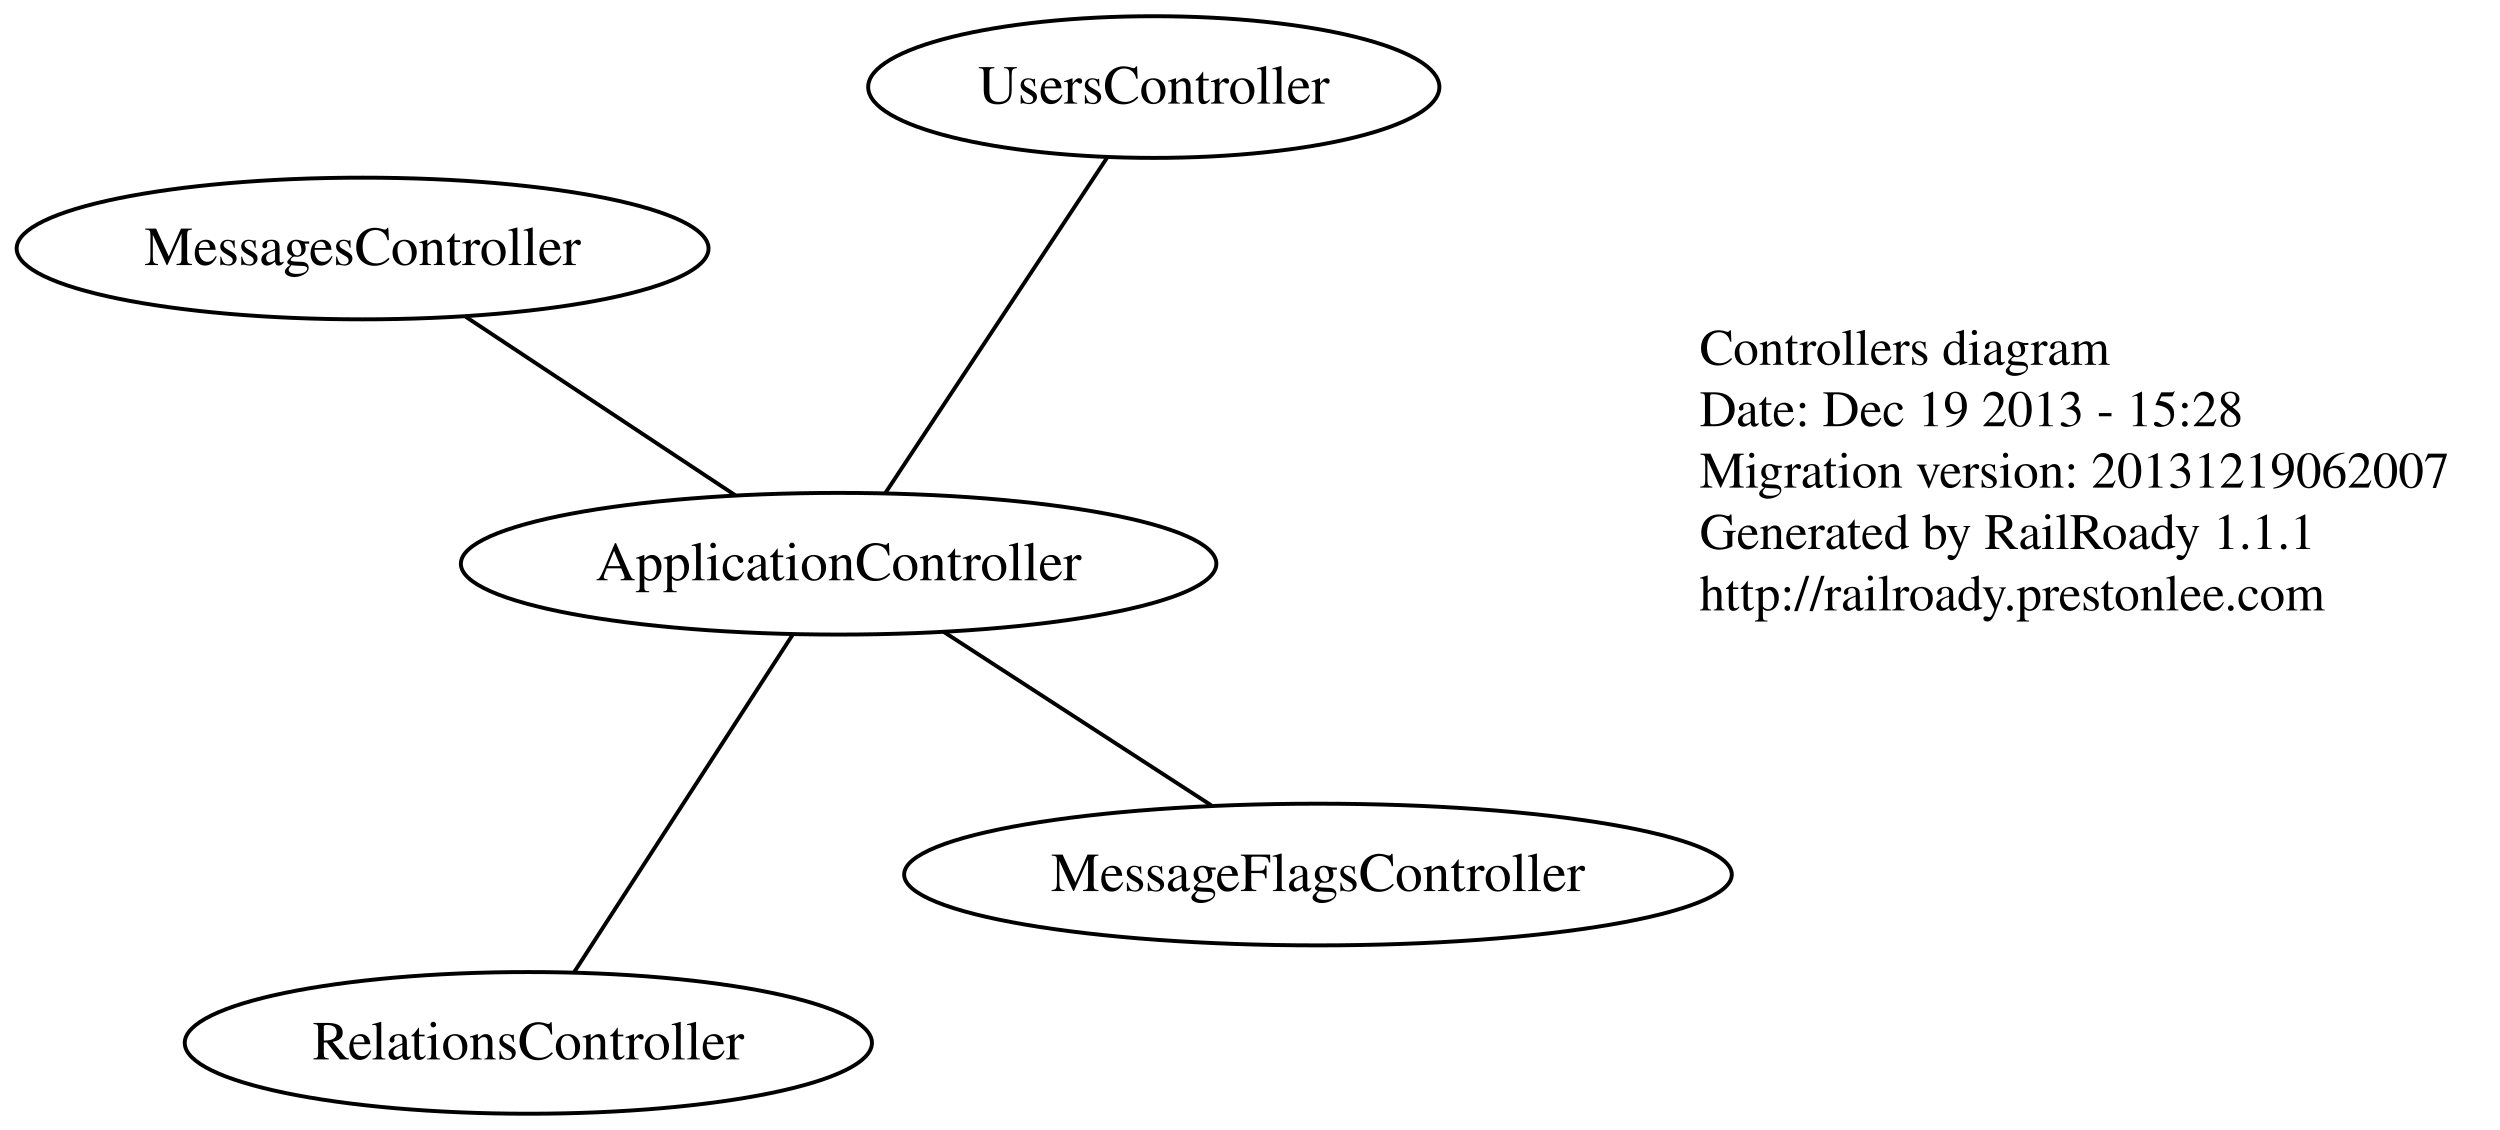
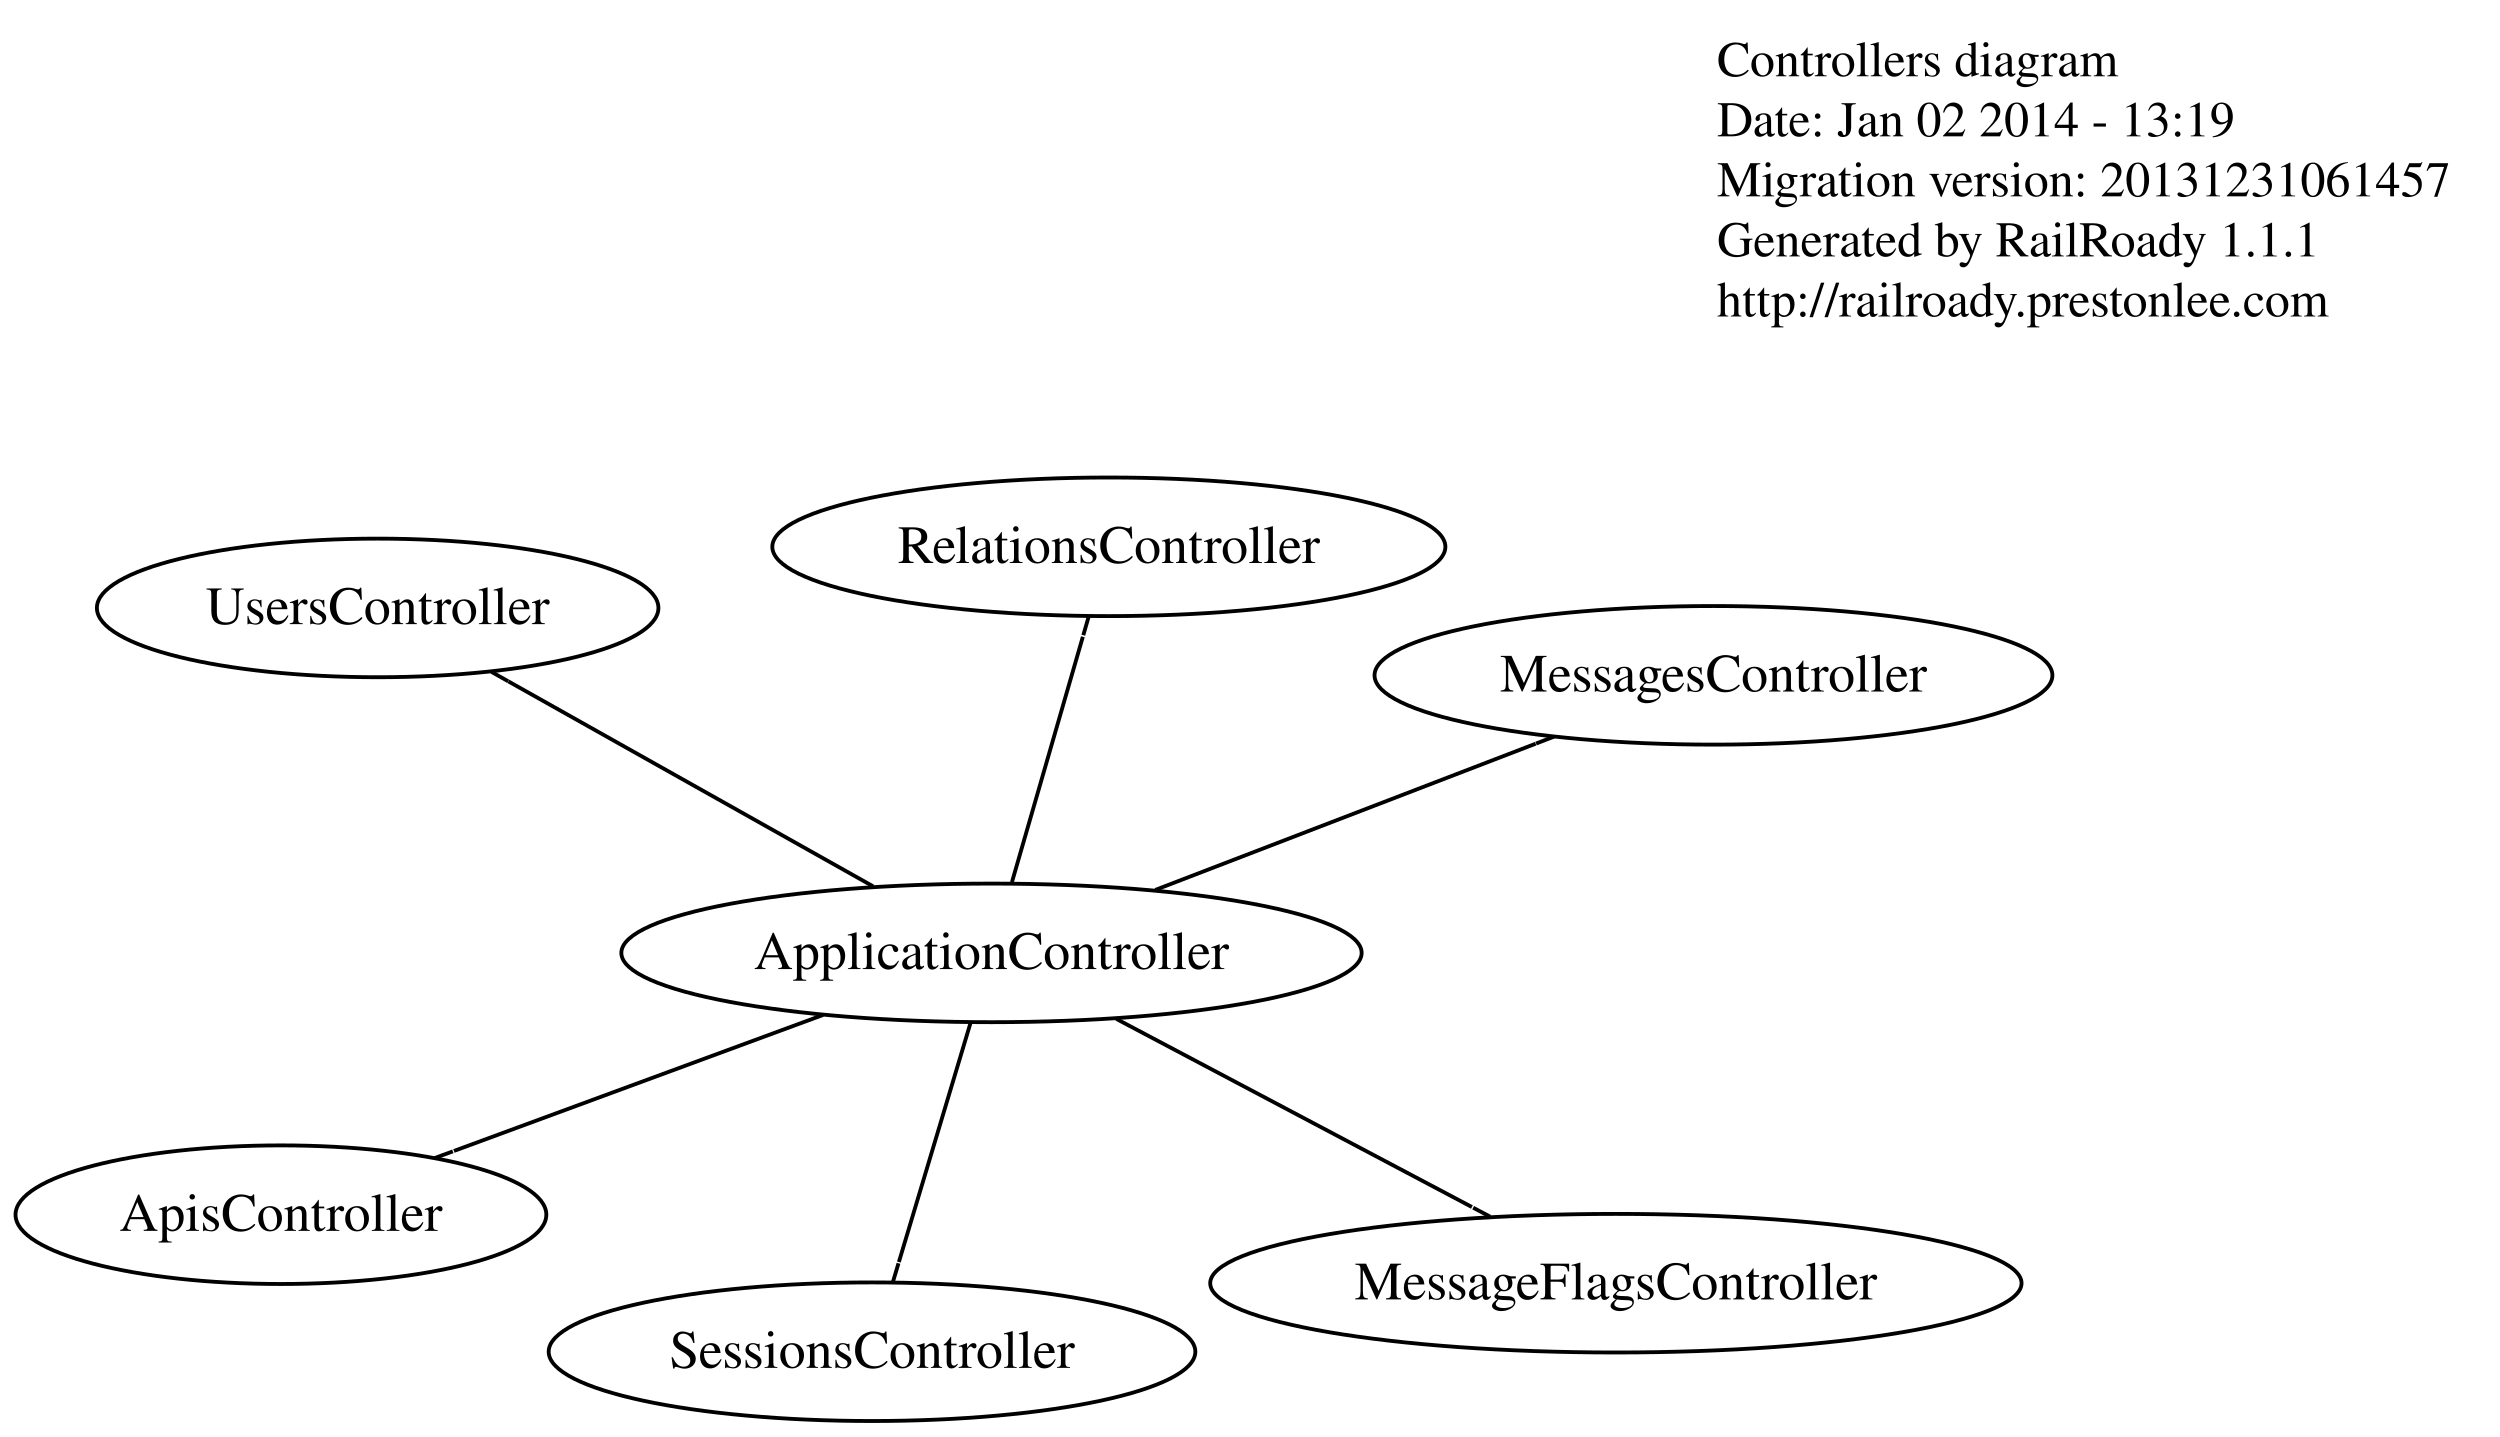
- <svg xmlns="http://www.w3.org/2000/svg" width="635pt" height="287pt" viewBox="0.00 0.00 635.24 286.87">
-   <g id="graph1" class="graph" transform="scale(1 1) rotate(0) translate(4 282.875)">
-     <polygon fill="white" stroke="white" points="-4,5 -4,-282.875 632.237,-282.875 632.237,5 -4,5" />
+ <svg xmlns="http://www.w3.org/2000/svg" width="649pt" height="373pt" viewBox="0.00 0.00 649.37 373.00">
+   <g id="graph0" class="graph" transform="scale(1 1) rotate(0) translate(4 369)">
+     <polygon fill="white" stroke="white" points="-4,4 -4,-369 645.372,-369 645.372,4 -4,4" />
    <g id="node1" class="node">
-       <text text-anchor="start" x="427.866" y="-190.3" font-family="Times,serif" font-size="13.00">Controllers diagram</text>
-       <text text-anchor="start" x="427.866" y="-174.7" font-family="Times,serif" font-size="13.00">Date: Dec 19 2013 - 15:28</text>
-       <text text-anchor="start" x="427.866" y="-159.1" font-family="Times,serif" font-size="13.00">Migration version: 20131219062007</text>
-       <text text-anchor="start" x="427.866" y="-143.5" font-family="Times,serif" font-size="13.00">Generated by RailRoady 1.1.1</text>
-       <text text-anchor="start" x="427.866" y="-127.9" font-family="Times,serif" font-size="13.00">http://railroady.prestonlee.com</text>
+       <text text-anchor="start" x="442" y="-349.3" font-family="Times,serif" font-size="13.00">Controllers diagram</text>
+       <text text-anchor="start" x="442" y="-333.7" font-family="Times,serif" font-size="13.00">Date: Jan 02 2014 - 13:19</text>
+       <text text-anchor="start" x="442" y="-318.1" font-family="Times,serif" font-size="13.00">Migration version: 20131231061457</text>
+       <text text-anchor="start" x="442" y="-302.5" font-family="Times,serif" font-size="13.00">Generated by RailRoady 1.1.1</text>
+       <text text-anchor="start" x="442" y="-286.9" font-family="Times,serif" font-size="13.00">http://railroady.prestonlee.com</text>
    </g>
    <g id="node2" class="node">
-       <ellipse fill="none" stroke="black" cx="209.087" cy="-139.751" rx="95.985" ry="18" />
-       <text text-anchor="middle" x="209.087" y="-135.551" font-family="Times,serif" font-size="14.00">ApplicationController</text>
+       <ellipse fill="none" stroke="black" cx="68.969" cy="-53.592" rx="68.937" ry="18" />
+       <text text-anchor="middle" x="68.969" y="-49.392" font-family="Times,serif" font-size="14.00">ApisController</text>
    </g>
    <g id="node3" class="node">
-       <ellipse fill="none" stroke="black" cx="330.892" cy="-60.778" rx="105.154" ry="18" />
-       <text text-anchor="middle" x="330.892" y="-56.578" font-family="Times,serif" font-size="14.00">MessageFlagsController</text>
+       <ellipse fill="none" stroke="black" cx="253.54" cy="-121.596" rx="96.146" ry="18" />
+       <text text-anchor="middle" x="253.54" y="-117.396" font-family="Times,serif" font-size="14.00">ApplicationController</text>
+     </g>
+     <g id="edge1" class="edge">
+       <path fill="none" stroke="black" d="M209.799,-105.48C180.878,-94.824 143.063,-80.892 113.902,-70.147" />
+       <polyline fill="none" stroke="black" points="108.931,-68.316 113.622,-70.044 " />
+     </g>
+     <g id="node4" class="node">
+       <ellipse fill="none" stroke="black" cx="415.722" cy="-35.799" rx="105.372" ry="18" />
+       <text text-anchor="middle" x="415.722" y="-31.599" font-family="Times,serif" font-size="14.00">MessageFlagsController</text>
    </g>
    <g id="edge2" class="edge">
-       <path fill="none" stroke="black" d="M235.817,-122.42C255.986,-109.344 283.547,-91.474 303.803,-78.341" />
+       <path fill="none" stroke="black" d="M285.97,-104.44C312.622,-90.341 350.403,-70.354 378.327,-55.582" />
+       <polyline fill="none" stroke="black" points="383.071,-53.072 378.651,-55.41 " />
    </g>
-     <g id="node4" class="node">
-       <ellipse fill="none" stroke="black" cx="130.25" cy="-18" rx="87.31" ry="18" />
-       <text text-anchor="middle" x="130.25" y="-13.8" font-family="Times,serif" font-size="14.00">RelationsController</text>
+     <g id="node5" class="node">
+       <ellipse fill="none" stroke="black" cx="284.022" cy="-227.074" rx="87.414" ry="18" />
+       <text text-anchor="middle" x="284.022" y="-222.874" font-family="Times,serif" font-size="14.00">RelationsController</text>
+     </g>
+     <g id="edge3" class="edge">
+       <path fill="none" stroke="black" d="M258.85,-139.969C263.964,-157.665 271.72,-184.504 277.27,-203.711" />
+       <polyline fill="none" stroke="black" points="278.773,-208.912 277.385,-204.109 " />
+     </g>
+     <g id="node6" class="node">
+       <ellipse fill="none" stroke="black" cx="441.071" cy="-193.691" rx="88.038" ry="18" />
+       <text text-anchor="middle" x="441.071" y="-189.491" font-family="Times,serif" font-size="14.00">MessagesController</text>
    </g>
    <g id="edge4" class="edge">
-       <path fill="none" stroke="black" d="M197.454,-121.786C182.549,-98.767 156.859,-59.093 141.93,-36.038" />
+       <path fill="none" stroke="black" d="M296.094,-137.955C325.534,-149.273 364.689,-164.326 394.887,-175.936" />
+       <polyline fill="none" stroke="black" points="399.654,-177.768 394.987,-175.974 " />
    </g>
-     <g id="node5" class="node">
-       <ellipse fill="none" stroke="black" cx="88.134" cy="-219.851" rx="87.904" ry="18" />
-       <text text-anchor="middle" x="88.134" y="-215.651" font-family="Times,serif" font-size="14.00">MessagesController</text>
+     <g id="node7" class="node">
+       <ellipse fill="none" stroke="black" cx="94.096" cy="-211.198" rx="72.928" ry="18" />
+       <text text-anchor="middle" x="94.096" y="-206.998" font-family="Times,serif" font-size="14.00">UsersController</text>
+     </g>
+     <g id="edge5" class="edge">
+       <path fill="none" stroke="black" d="M222.798,-138.872C195.654,-154.126 156.142,-176.33 128.07,-192.106" />
+       <polyline fill="none" stroke="black" points="123.666,-194.58 128.025,-192.131 " />
+     </g>
+     <g id="node8" class="node">
+       <ellipse fill="none" stroke="black" cx="222.503" cy="-18" rx="83.984" ry="18" />
+       <text text-anchor="middle" x="222.503" y="-13.8" font-family="Times,serif" font-size="14.00">SessionsController</text>
    </g>
    <g id="edge6" class="edge">
-       <path fill="none" stroke="black" d="M182.842,-157.132C162.554,-170.567 134.603,-189.078 114.328,-202.504" />
-     </g>
-     <g id="node6" class="node">
-       <ellipse fill="none" stroke="black" cx="289.17" cy="-260.875" rx="72.57" ry="18" />
-       <text text-anchor="middle" x="289.17" y="-256.675" font-family="Times,serif" font-size="14.00">UsersController</text>
-     </g>
-     <g id="edge8" class="edge">
-       <path fill="none" stroke="black" d="M220.903,-157.623C236.044,-180.524 262.14,-219.994 277.305,-242.929" />
+       <path fill="none" stroke="black" d="M248.134,-103.551C242.959,-86.276 235.125,-60.131 229.481,-41.292" />
+       <polyline fill="none" stroke="black" points="227.951,-36.186 229.386,-40.975 " />
    </g>
  </g>
</svg>
